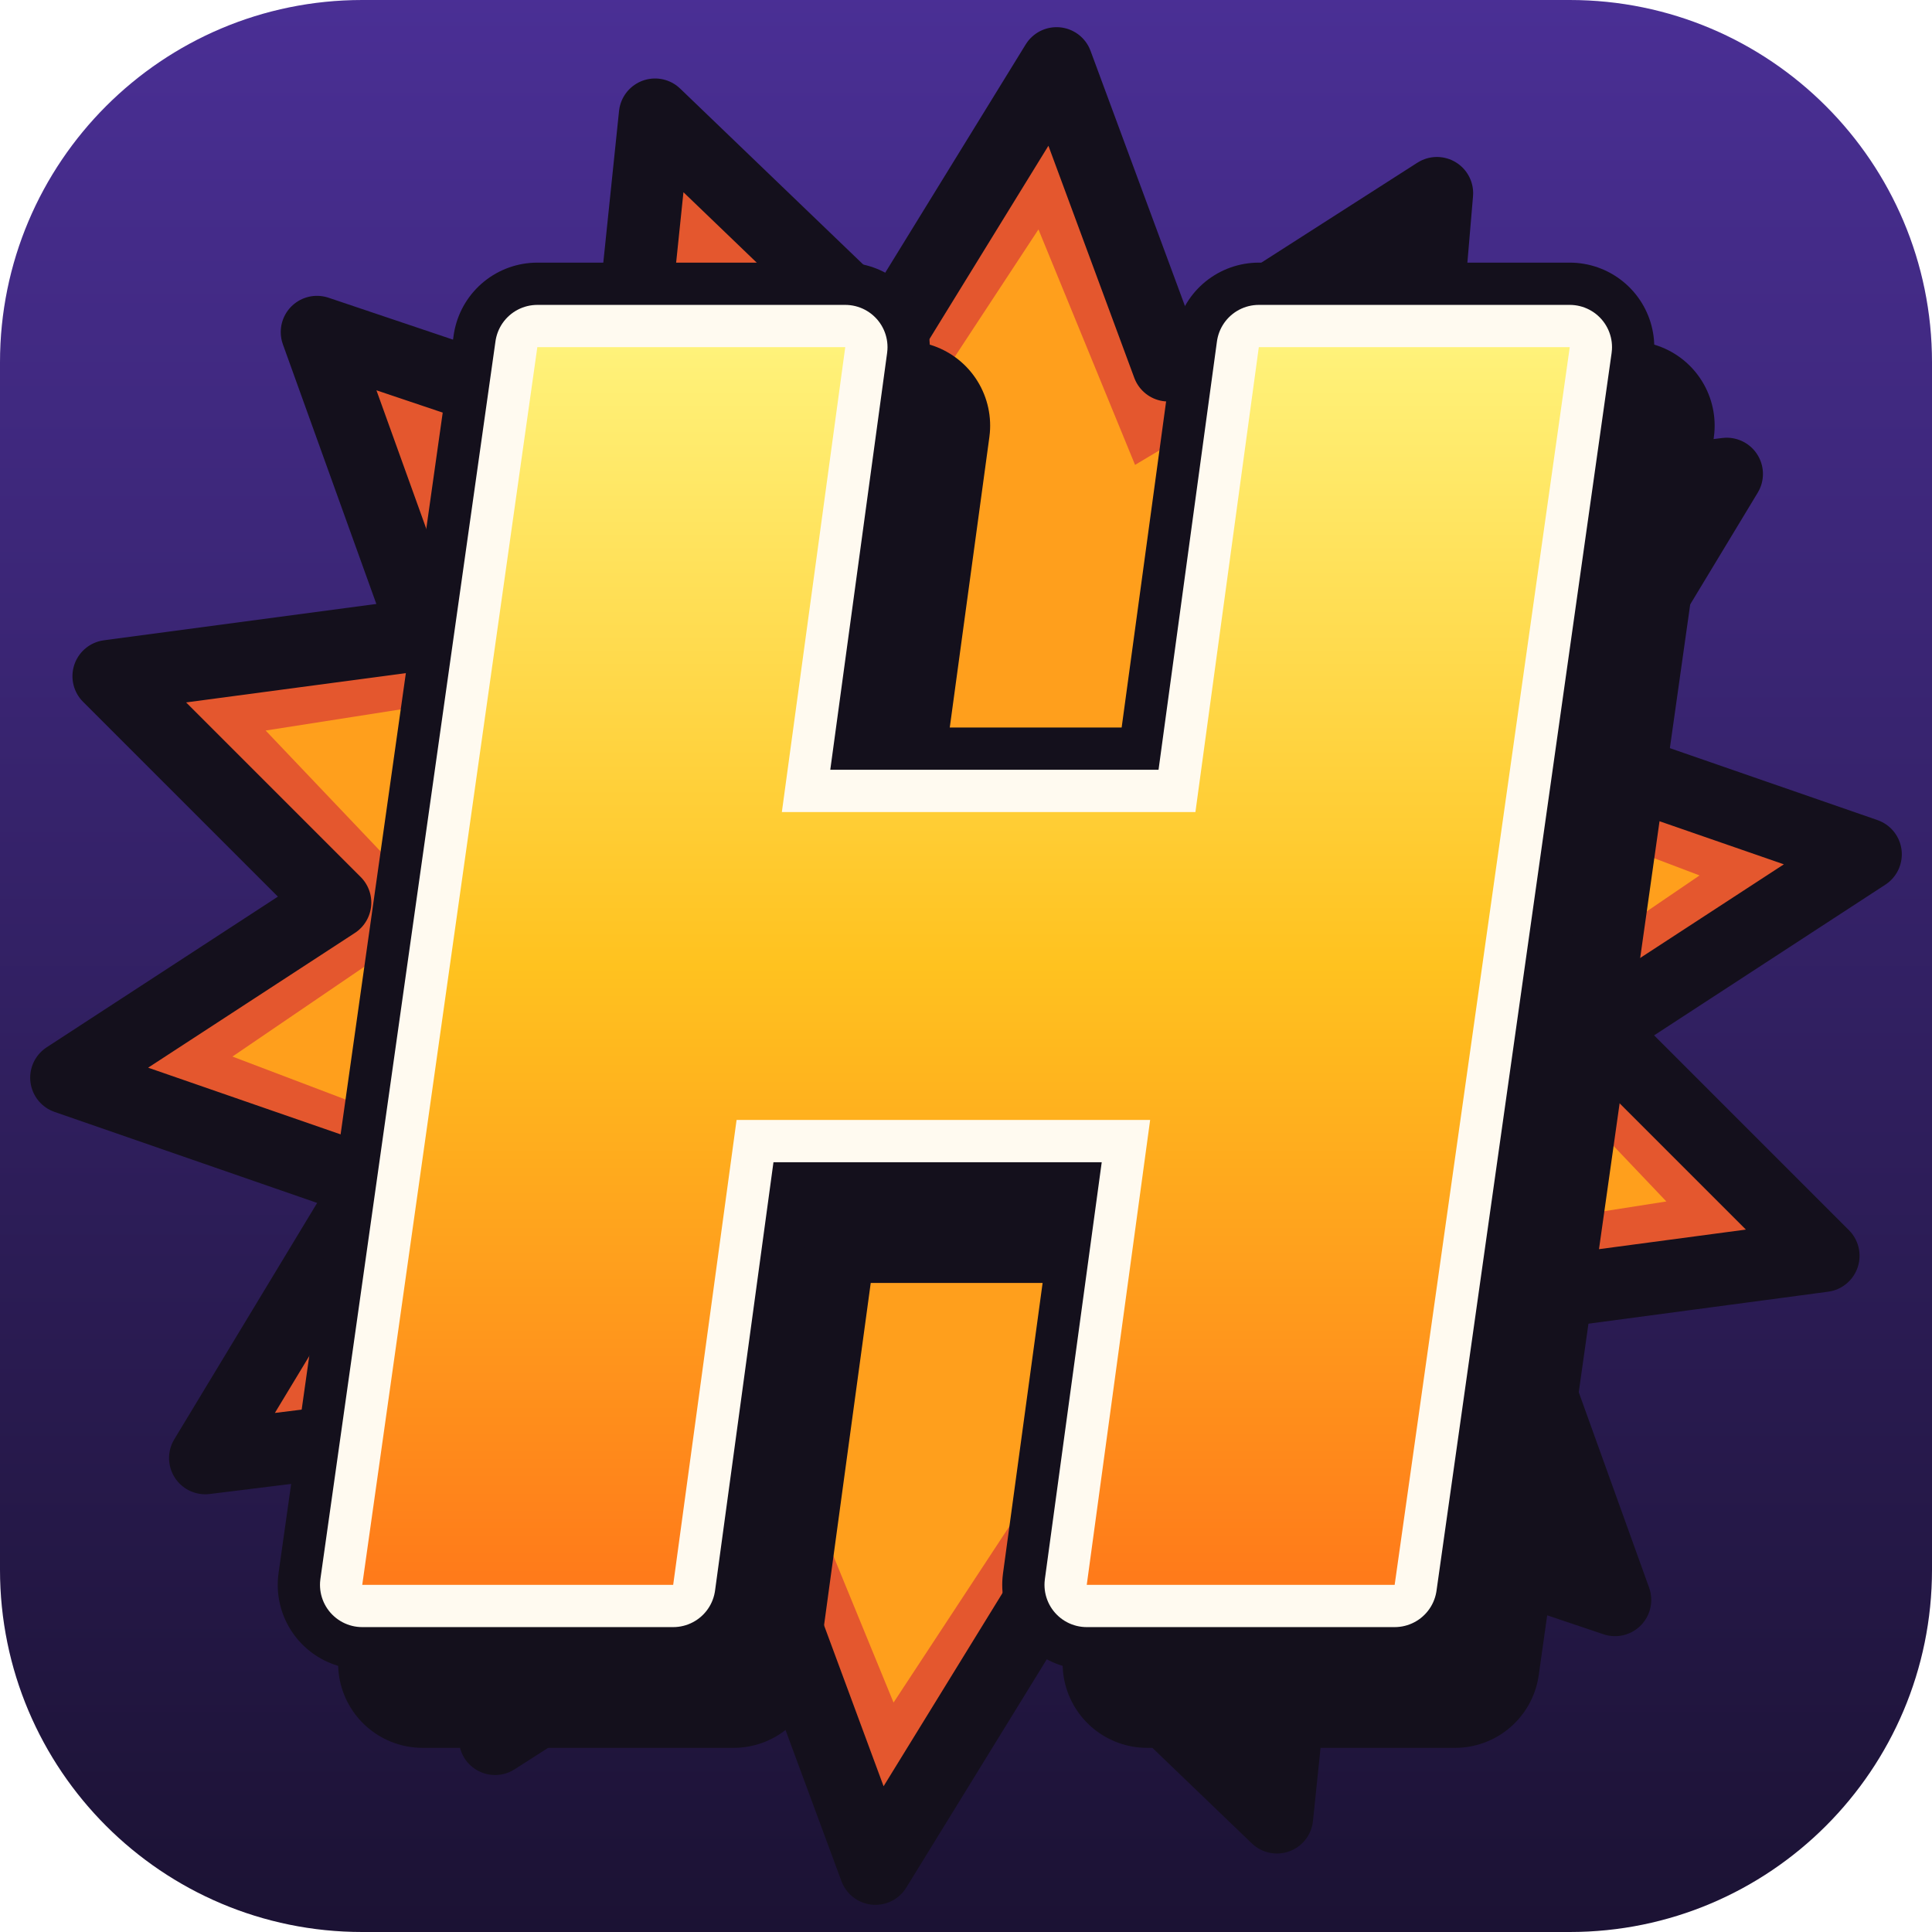
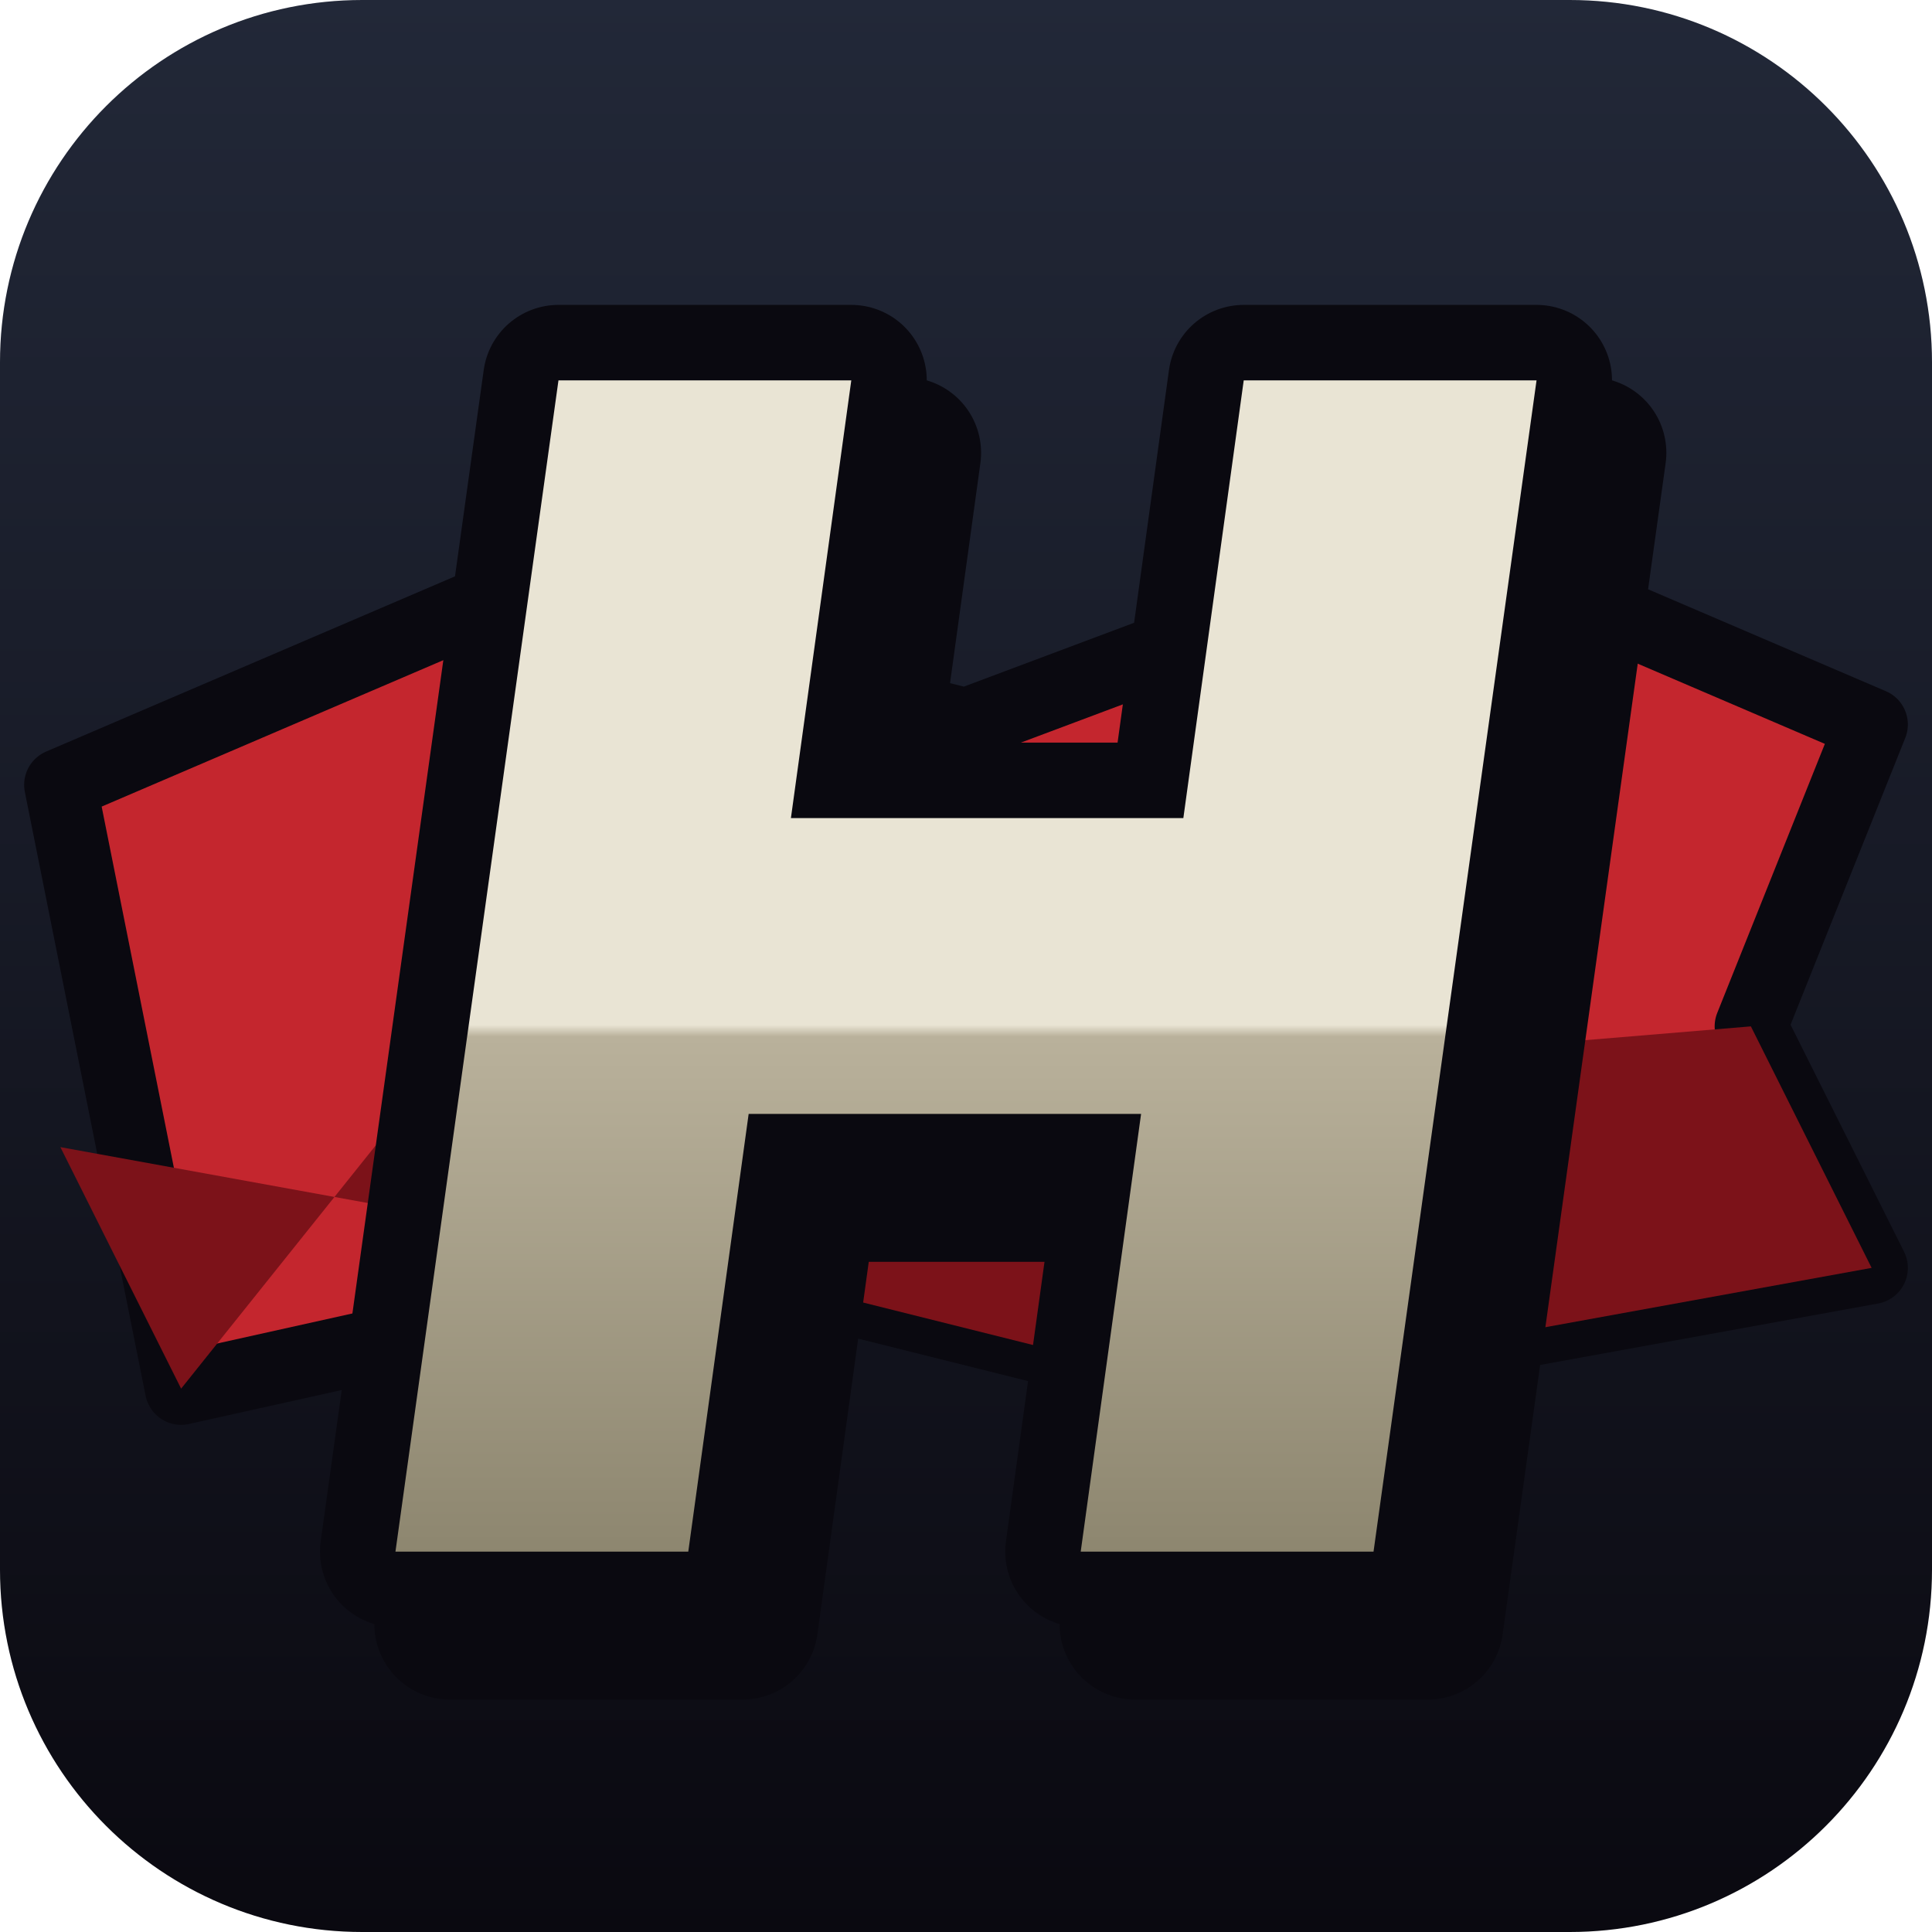
<svg xmlns="http://www.w3.org/2000/svg" viewBox="0 0 64 64" width="64" height="64">
  <defs>
    <linearGradient id="bg" x1="0" y1="0" x2="0" y2="1">
-       <stop offset="0" stop-color="#4a2f95" />
-       <stop offset="1" stop-color="#1b1233" />
+       <stop offset="0" stop-color="#222838" />
+       <stop offset="1" stop-color="#0a0910" />
    </linearGradient>
    <linearGradient id="h" x1="0" y1="0" x2="0" y2="1">
-       <stop offset="0" stop-color="#fff27a" />
-       <stop offset="0.5" stop-color="#ffc21f" />
-       <stop offset="1" stop-color="#ff7a1a" />
+       <stop offset="0" stop-color="#e9e4d4" />
+       <stop offset="0.55" stop-color="#e9e4d4" />
+       <stop offset="0.56" stop-color="#b9b19b" />
+       <stop offset="1" stop-color="#8d866f" />
    </linearGradient>
  </defs>
  <rect width="64" height="64" rx="12" fill="url(#bg)" />
-   <polygon points="35.0,2.1 38.7,12.1 47.6,6.4 46.7,17.0 57.2,15.7 51.7,24.8 61.8,28.3 52.9,34.1 60.4,41.6 49.9,43.0 53.5,53.0 43.4,49.6 42.3,60.2 34.6,52.8 29.0,61.9 25.3,51.9 16.4,57.6 17.3,47.0 6.8,48.3 12.3,39.2 2.2,35.7 11.1,29.9 3.6,22.4 14.1,21.0 10.5,11.0 20.6,14.4 21.7,3.8 29.4,11.2" fill="#e4572e" stroke="#14101c" stroke-width="2.4" stroke-linejoin="round" />
-   <polygon points="34.4,7.6 37.6,15.4 44.8,11.1 44.2,19.5 52.6,18.7 48.4,26.0 56.3,29.0 49.4,33.7 55.2,39.8 46.9,41.1 49.5,49.1 41.5,46.7 40.4,55.0 34.2,49.4 29.6,56.4 26.4,48.6 19.2,52.9 19.8,44.5 11.4,45.3 15.6,38.0 7.7,35.0 14.6,30.3 8.8,24.2 17.1,22.9 14.5,14.9 22.5,17.3 23.6,9.0 29.8,14.6" fill="#ff9f1c" />
-   <polygon points="19.8,14.1 30.0,14.1 27.9,29.5 41.6,29.5 43.7,14.1 54.0,14.1 48.2,55.1 38.0,55.1 40.1,39.7 26.4,39.7 24.3,55.1 14.0,55.1" fill="#14101c" stroke="#14101c" stroke-width="5.6" stroke-linejoin="round" />
-   <polygon points="17.8,11.5 28.0,11.5 25.9,26.9 39.6,26.9 41.7,11.5 52.0,11.5 46.2,52.5 36.0,52.5 38.1,37.1 24.4,37.1 22.3,52.5 12.0,52.5" fill="url(#h)" stroke="#14101c" stroke-width="5.6" stroke-linejoin="round" />
-   <polygon points="17.8,11.5 28.0,11.5 25.9,26.9 39.6,26.9 41.7,11.5 52.0,11.5 46.2,52.5 36.0,52.5 38.1,37.1 24.4,37.1 22.3,52.5 12.0,52.5" fill="none" stroke="#fffaf0" stroke-width="2.8" stroke-linejoin="round" />
-   <polygon points="17.8,11.5 28.0,11.5 25.9,26.9 39.6,26.9 41.7,11.5 52.0,11.5 46.2,52.5 36.0,52.5 38.1,37.1 24.4,37.1 22.3,52.5 12.0,52.5" fill="url(#h)" />
+   <polygon points="2,26 16,20 32,24 48,18 62,24 58,34 62,42 40,46 24,42 6,46" fill="#c4262e" stroke="#0a0910" stroke-width="2.4" stroke-linejoin="round" />
+   <polygon points="6,46 2,38 24,42 40,46 62,42 58,34 34,36 14,36" fill="#7c1219" />
+   <polygon points="20.3,15.0 30.0,15.0 28.0,29.5 41.0,29.5 43.0,15.0 52.7,15.0 47.3,53.8 37.6,53.8 39.6,39.3 26.6,39.3 24.6,53.8 14.9,53.8" fill="#0a0910" stroke="#0a0910" stroke-width="5" stroke-linejoin="round" />
+   <polygon points="18.5,12.6 28.2,12.6 26.2,27.1 39.2,27.1 41.2,12.6 50.9,12.6 45.5,51.4 35.8,51.4 37.8,36.9 24.8,36.9 22.8,51.4 13.1,51.4" fill="url(#h)" stroke="#0a0910" stroke-width="5" stroke-linejoin="round" />
+   <polygon points="18.5,12.6 28.2,12.6 26.2,27.1 39.2,27.1 41.2,12.6 50.9,12.6 45.5,51.4 35.8,51.4 37.8,36.9 24.8,36.9 22.8,51.4 13.1,51.4" fill="url(#h)" />
</svg>
